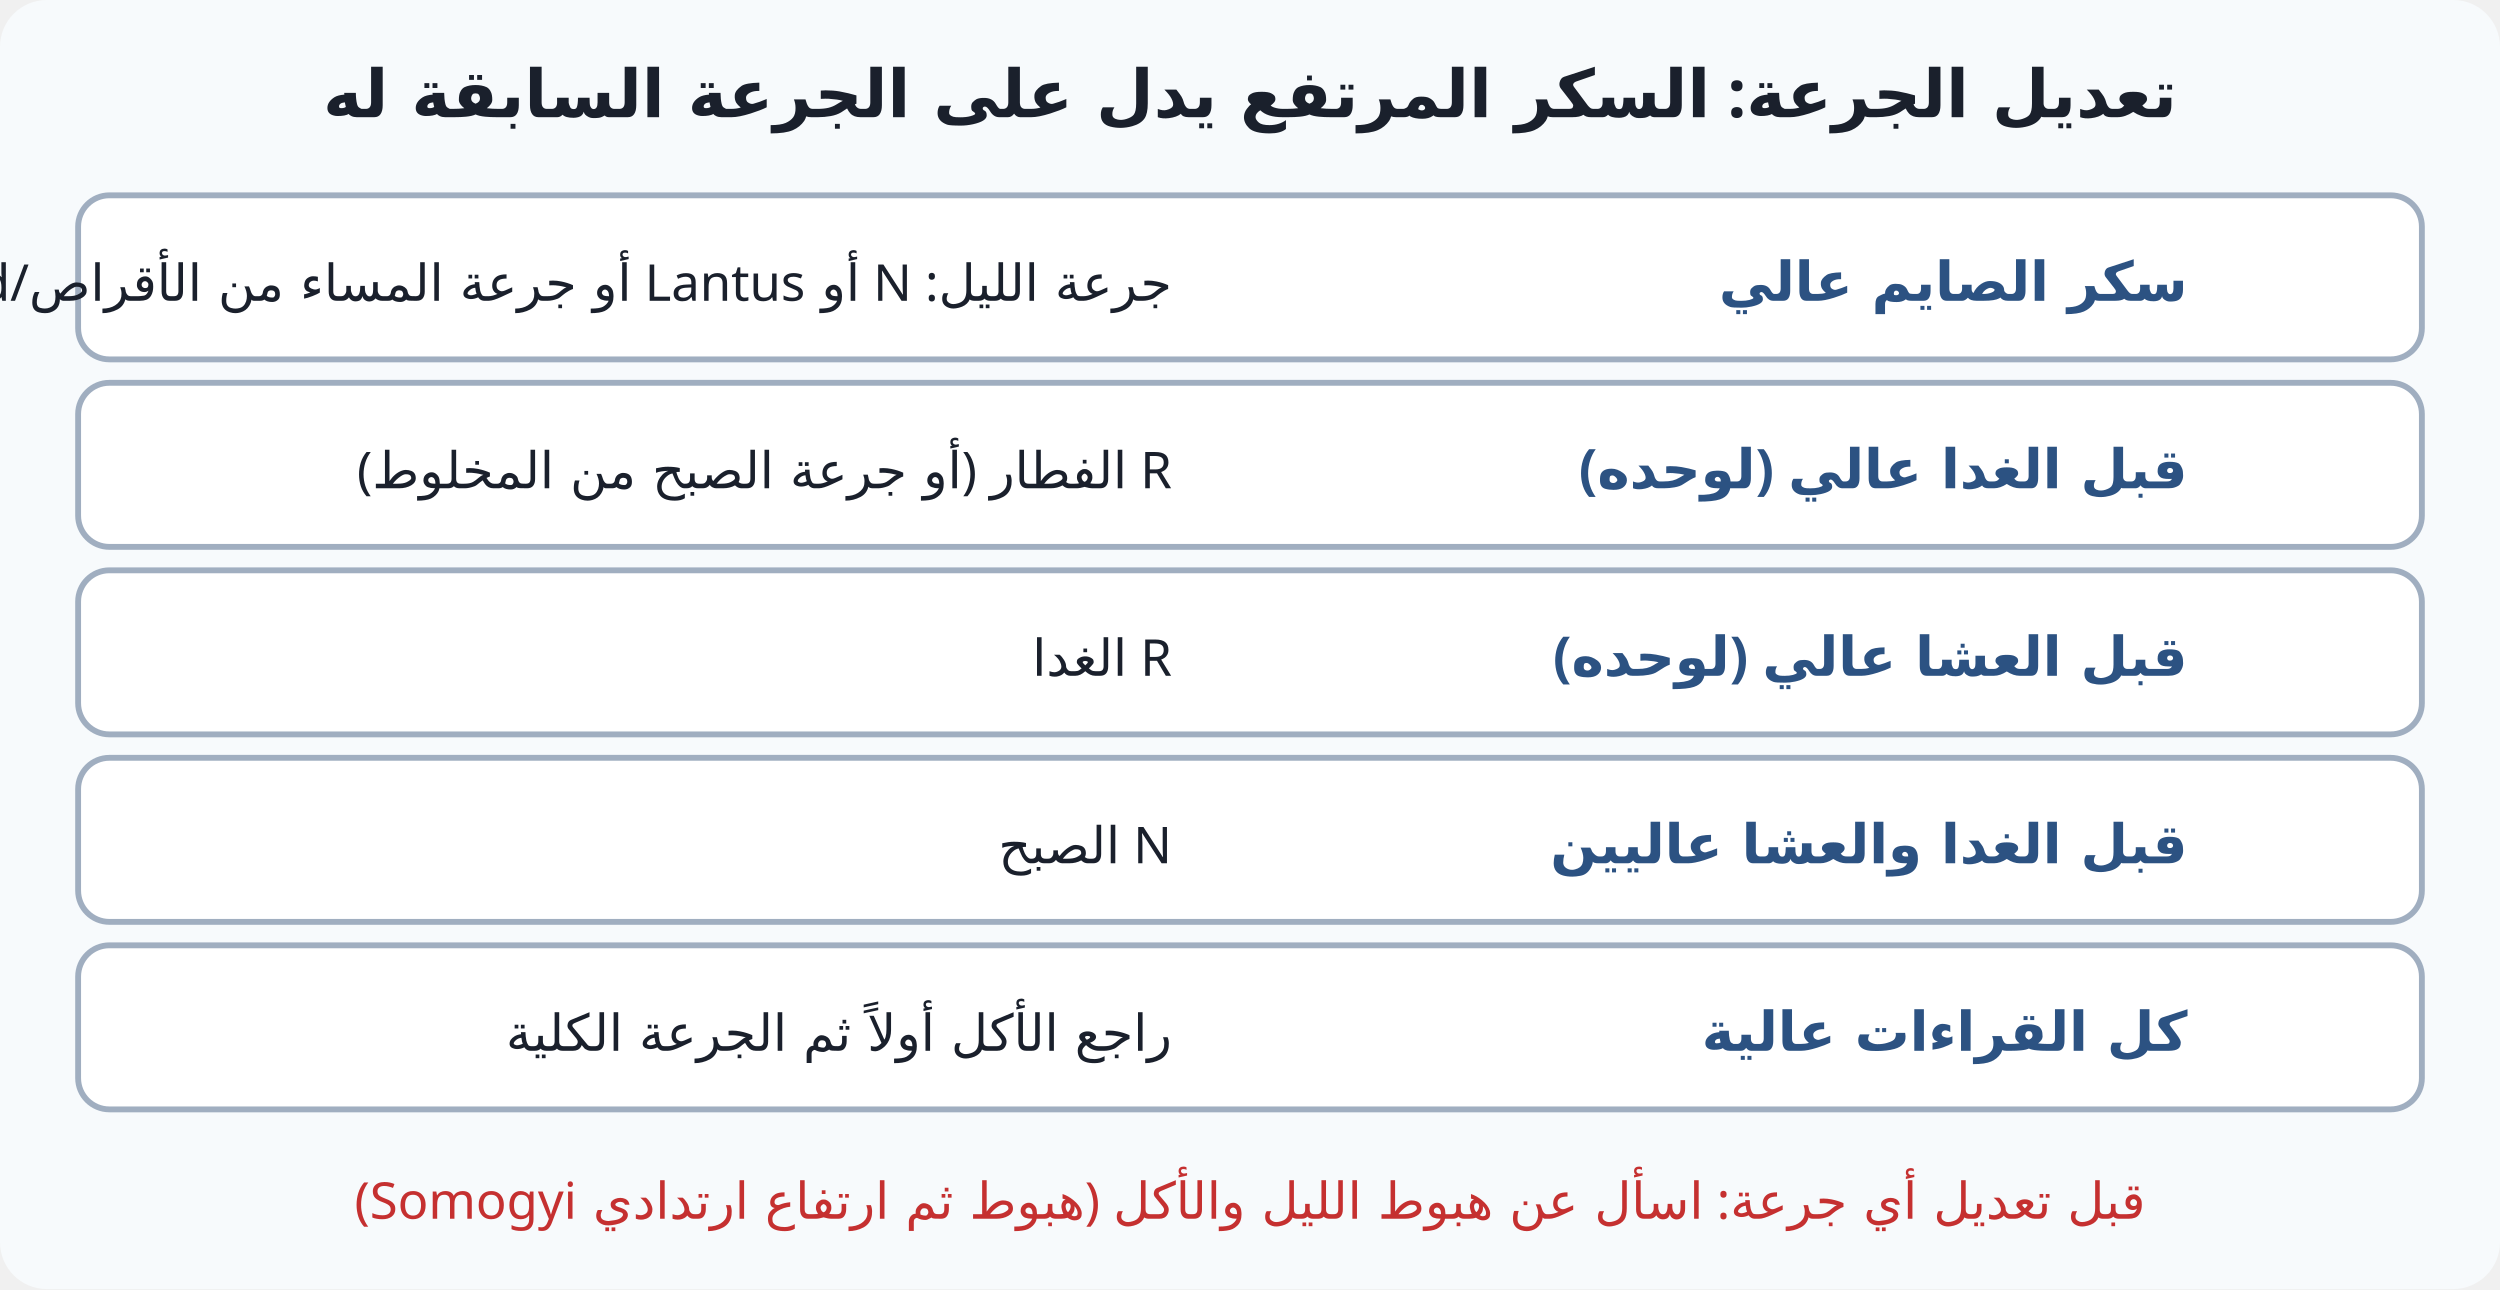
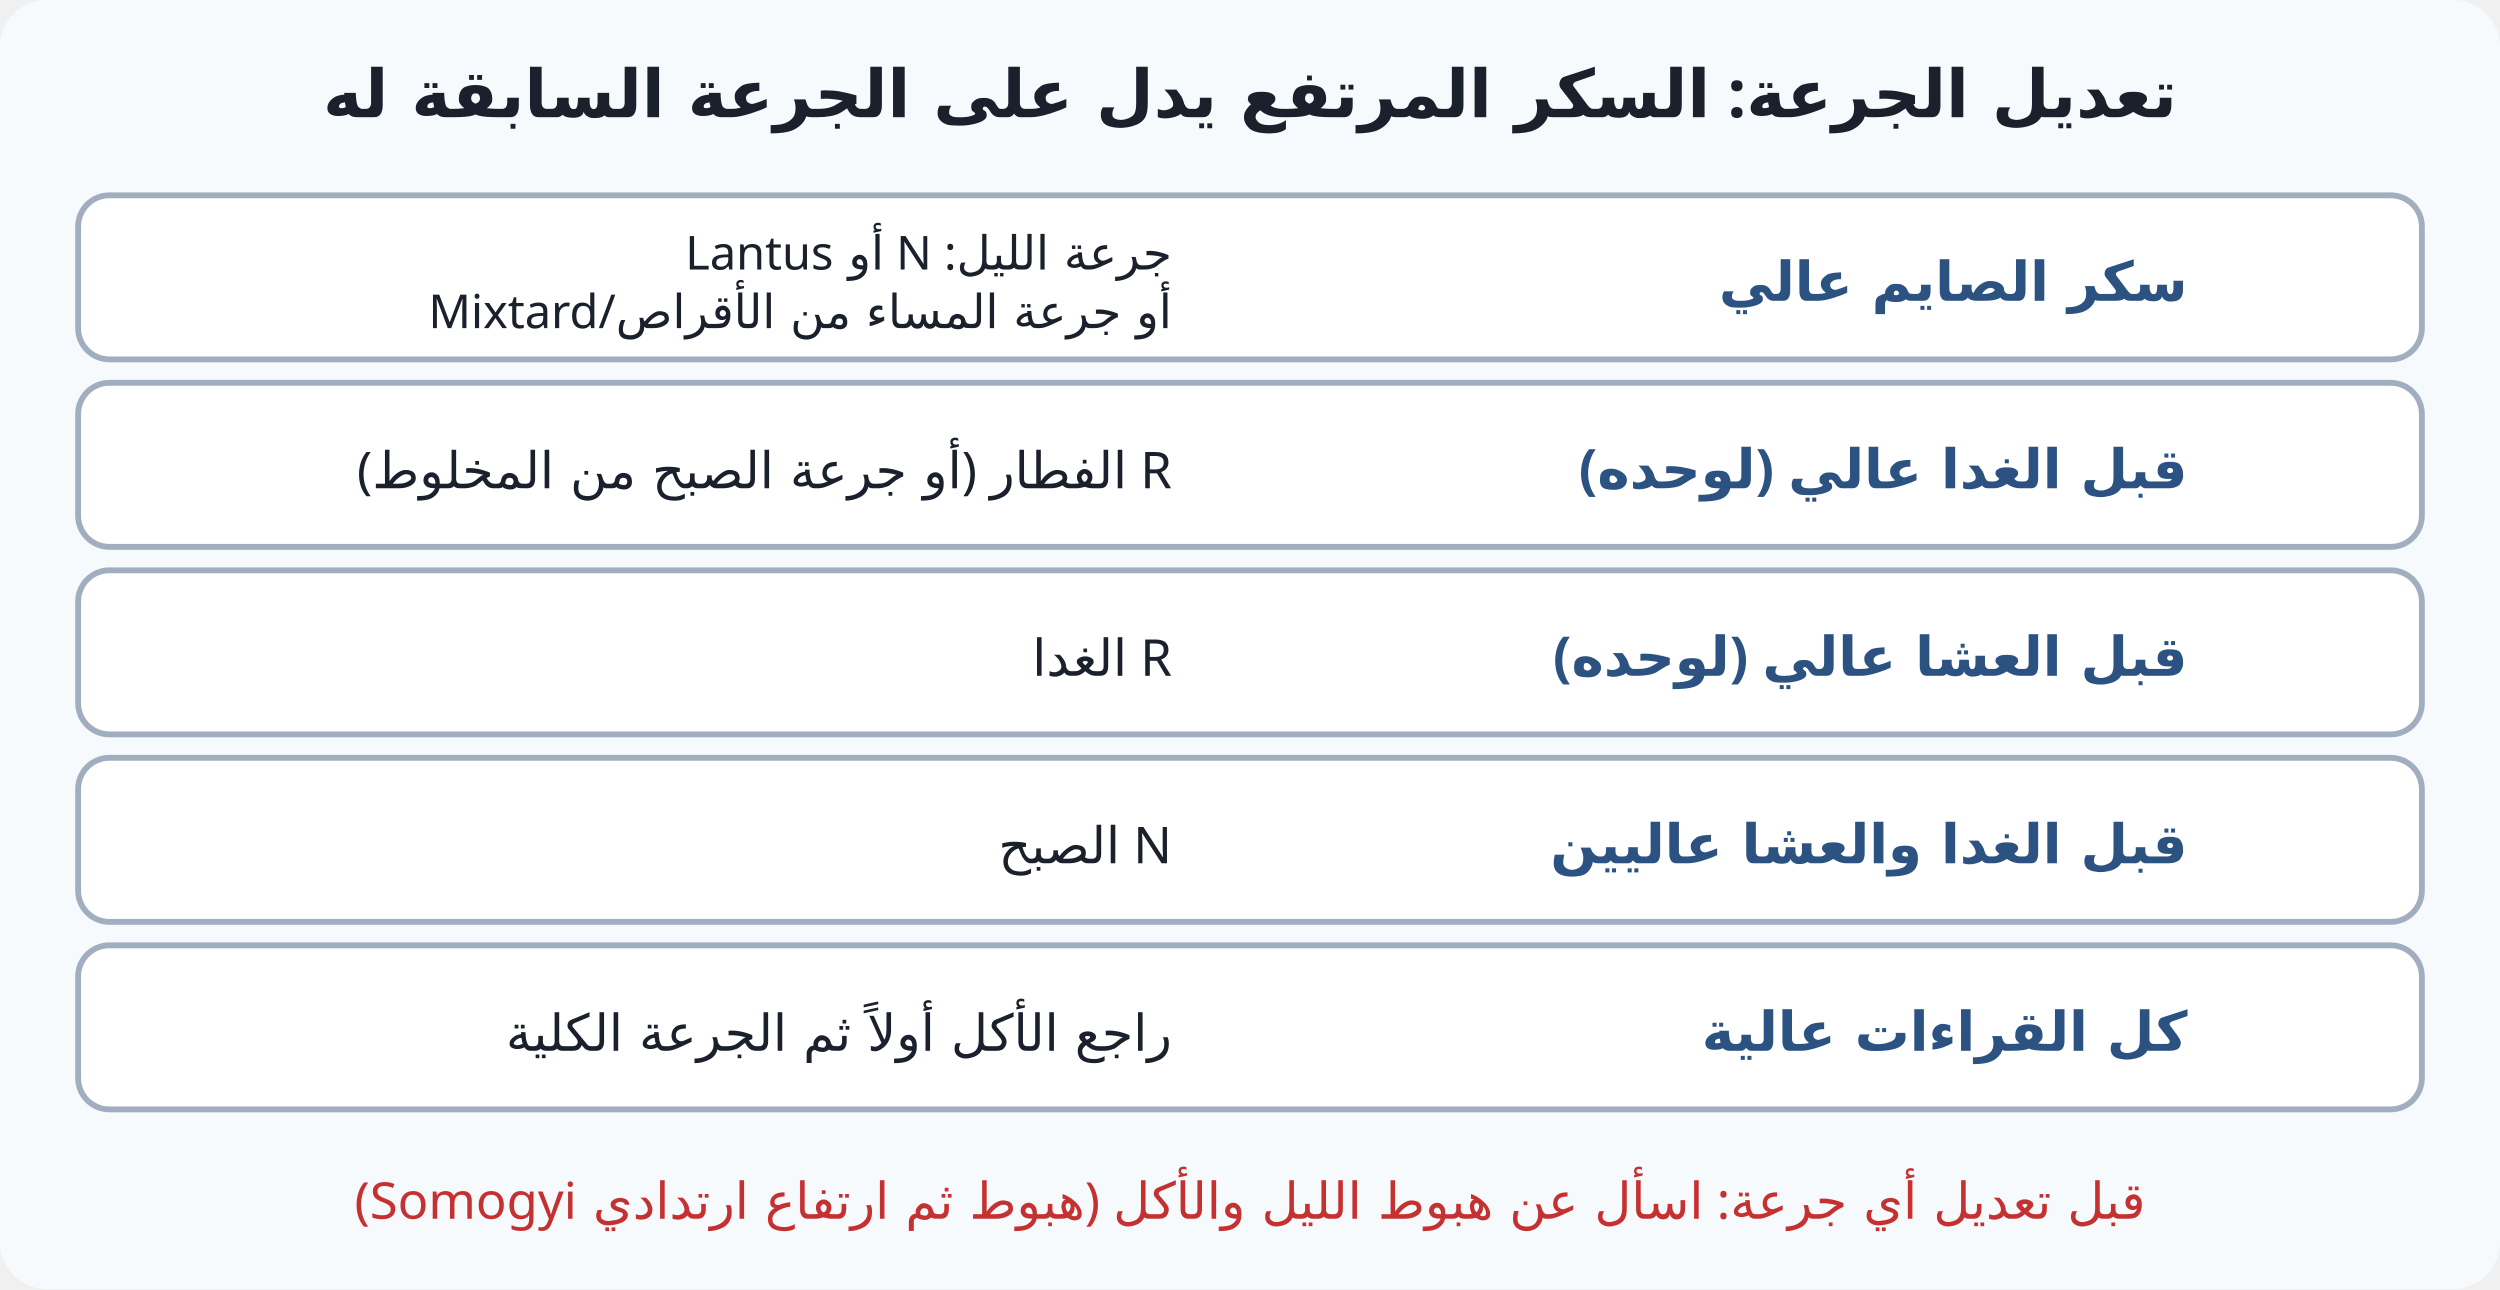
<svg xmlns="http://www.w3.org/2000/svg" viewBox="0 0 640 330" direction="rtl" font-family="Cairo, Tahoma, sans-serif">
  <rect width="640" height="330" rx="12" fill="#f7fafc" />
  <text x="320" y="30" font-size="17" fill="#1a202c" text-anchor="middle" font-weight="bold">تعديل الجرعة: السكر المرتفع يدل على الجرعة السابقة له</text>
  <rect x="20" y="50" width="600" height="42" rx="8" fill="#fff" stroke="#a0aec0" stroke-width="1.5" />
  <text x="560" y="77" font-size="14" fill="#2c5282" text-anchor="start" font-weight="bold">سكر الصايم عالي</text>
-   <text x="300" y="77" font-size="13" fill="#1a202c" text-anchor="start" font-weight="normal">جرعة الليل: N أو Lantus أو جرعة المساء من الأقراص/Mixtard</text>
+   <text x="300" y="69" font-size="12" fill="#1a202c" text-anchor="start" font-weight="normal">جرعة الليل: N أو Lantus</text>
+   <text x="300" y="84" font-size="12" fill="#1a202c" text-anchor="start" font-weight="normal">أو جرعة المساء من الأقراص/Mixtard</text>
  <rect x="20" y="98" width="600" height="42" rx="8" fill="#fff" stroke="#a0aec0" stroke-width="1.5" />
  <text x="560" y="125" font-size="14" fill="#2c5282" text-anchor="start" font-weight="bold">قبل الغدا عالي (لوحده)</text>
  <text x="300" y="125" font-size="13" fill="#1a202c" text-anchor="start" font-weight="normal">R الفطار (أو جرعة الصبح من المخلوط)</text>
  <rect x="20" y="146" width="600" height="42" rx="8" fill="#fff" stroke="#a0aec0" stroke-width="1.5" />
  <text x="560" y="173" font-size="14" fill="#2c5282" text-anchor="start" font-weight="bold">قبل العشا عالي (لوحده)</text>
  <text x="300" y="173" font-size="13" fill="#1a202c" text-anchor="start" font-weight="normal">R الغدا</text>
  <rect x="20" y="194" width="600" height="42" rx="8" fill="#fff" stroke="#a0aec0" stroke-width="1.5" />
  <text x="560" y="221" font-size="14" fill="#2c5282" text-anchor="start" font-weight="bold">قبل الغدا والعشا عاليين</text>
  <text x="300" y="221" font-size="13" fill="#1a202c" text-anchor="start" font-weight="normal">N الصبح</text>
  <rect x="20" y="242" width="600" height="42" rx="8" fill="#fff" stroke="#a0aec0" stroke-width="1.5" />
  <text x="560" y="269" font-size="14" fill="#2c5282" text-anchor="start" font-weight="bold">كل القراءات عالية</text>
  <text x="300" y="269" font-size="13" fill="#1a202c" text-anchor="start" font-weight="normal">راجع الأكل أولاً ثم الجرعة الكلية</text>
  <text x="320" y="312" font-size="13" fill="#c53030" text-anchor="middle" font-weight="normal">قبل تعديل أي جرعة: اسأل عن هبوط الليل والأكل (هبوط ثم ارتفاع ارتدادي Somogyi)</text>
</svg>
